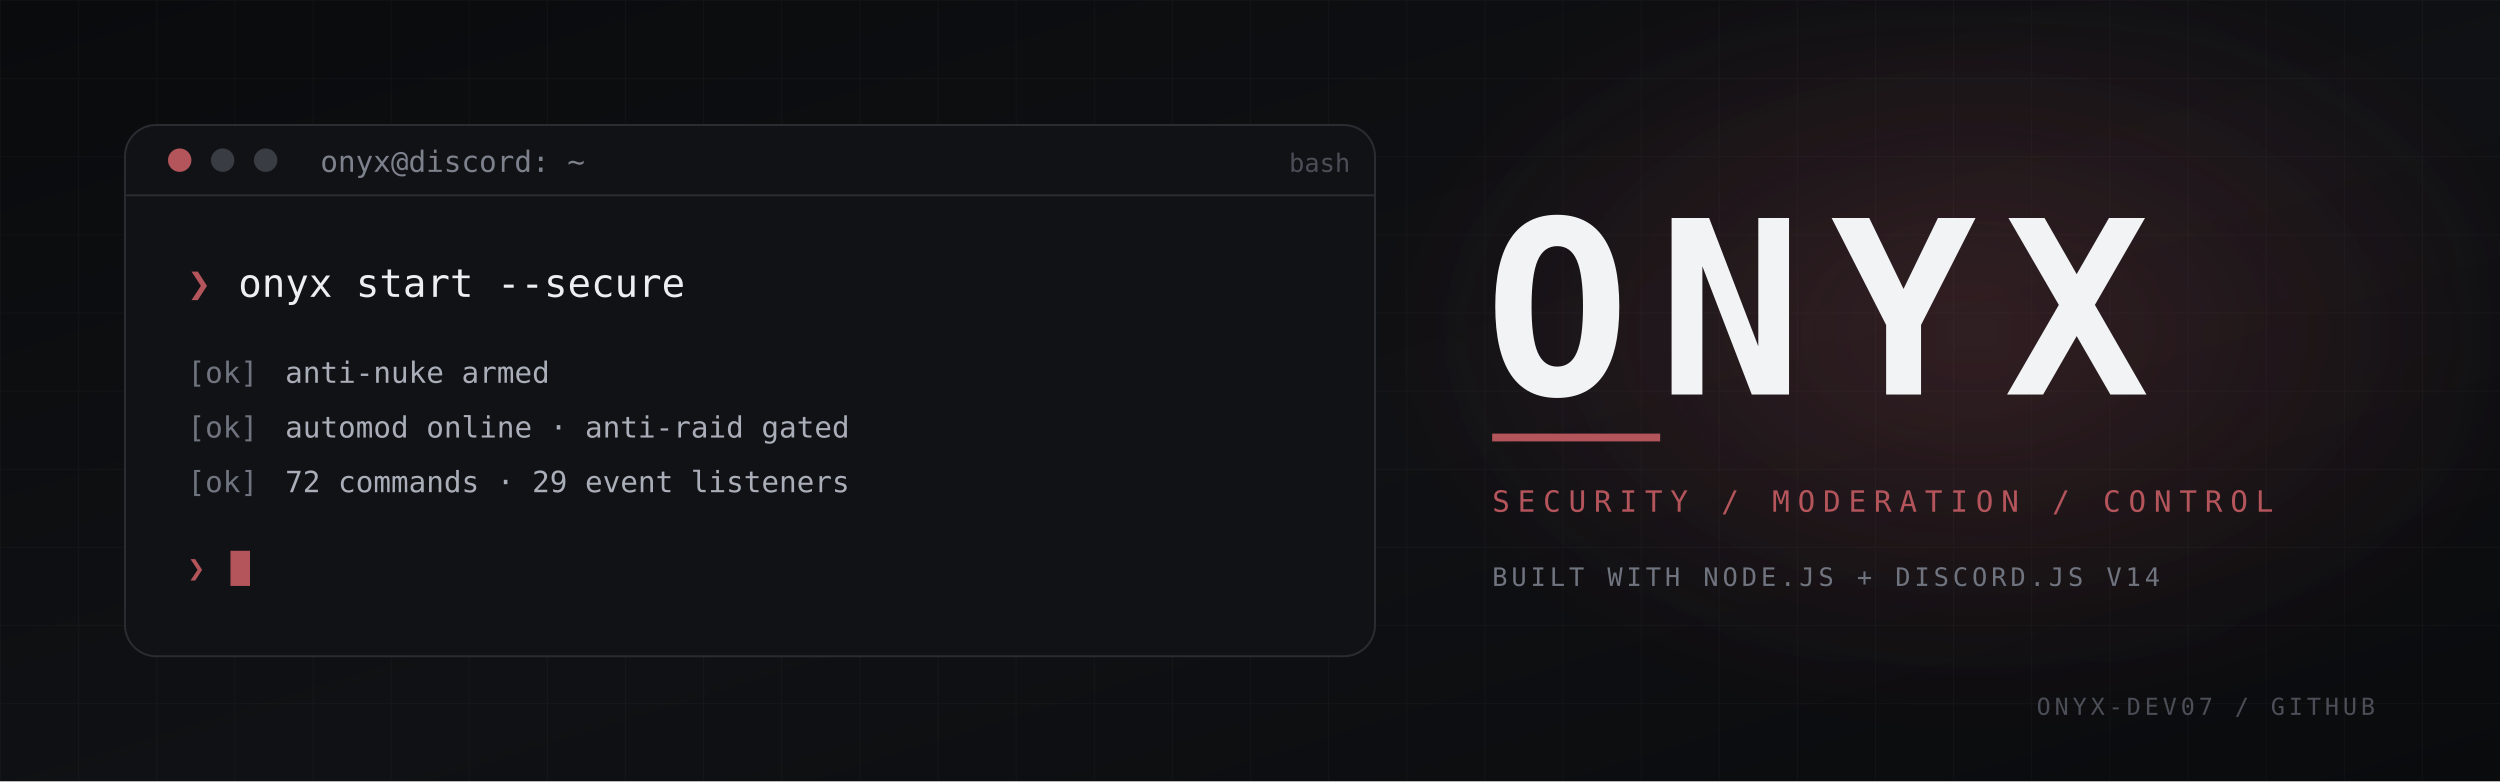
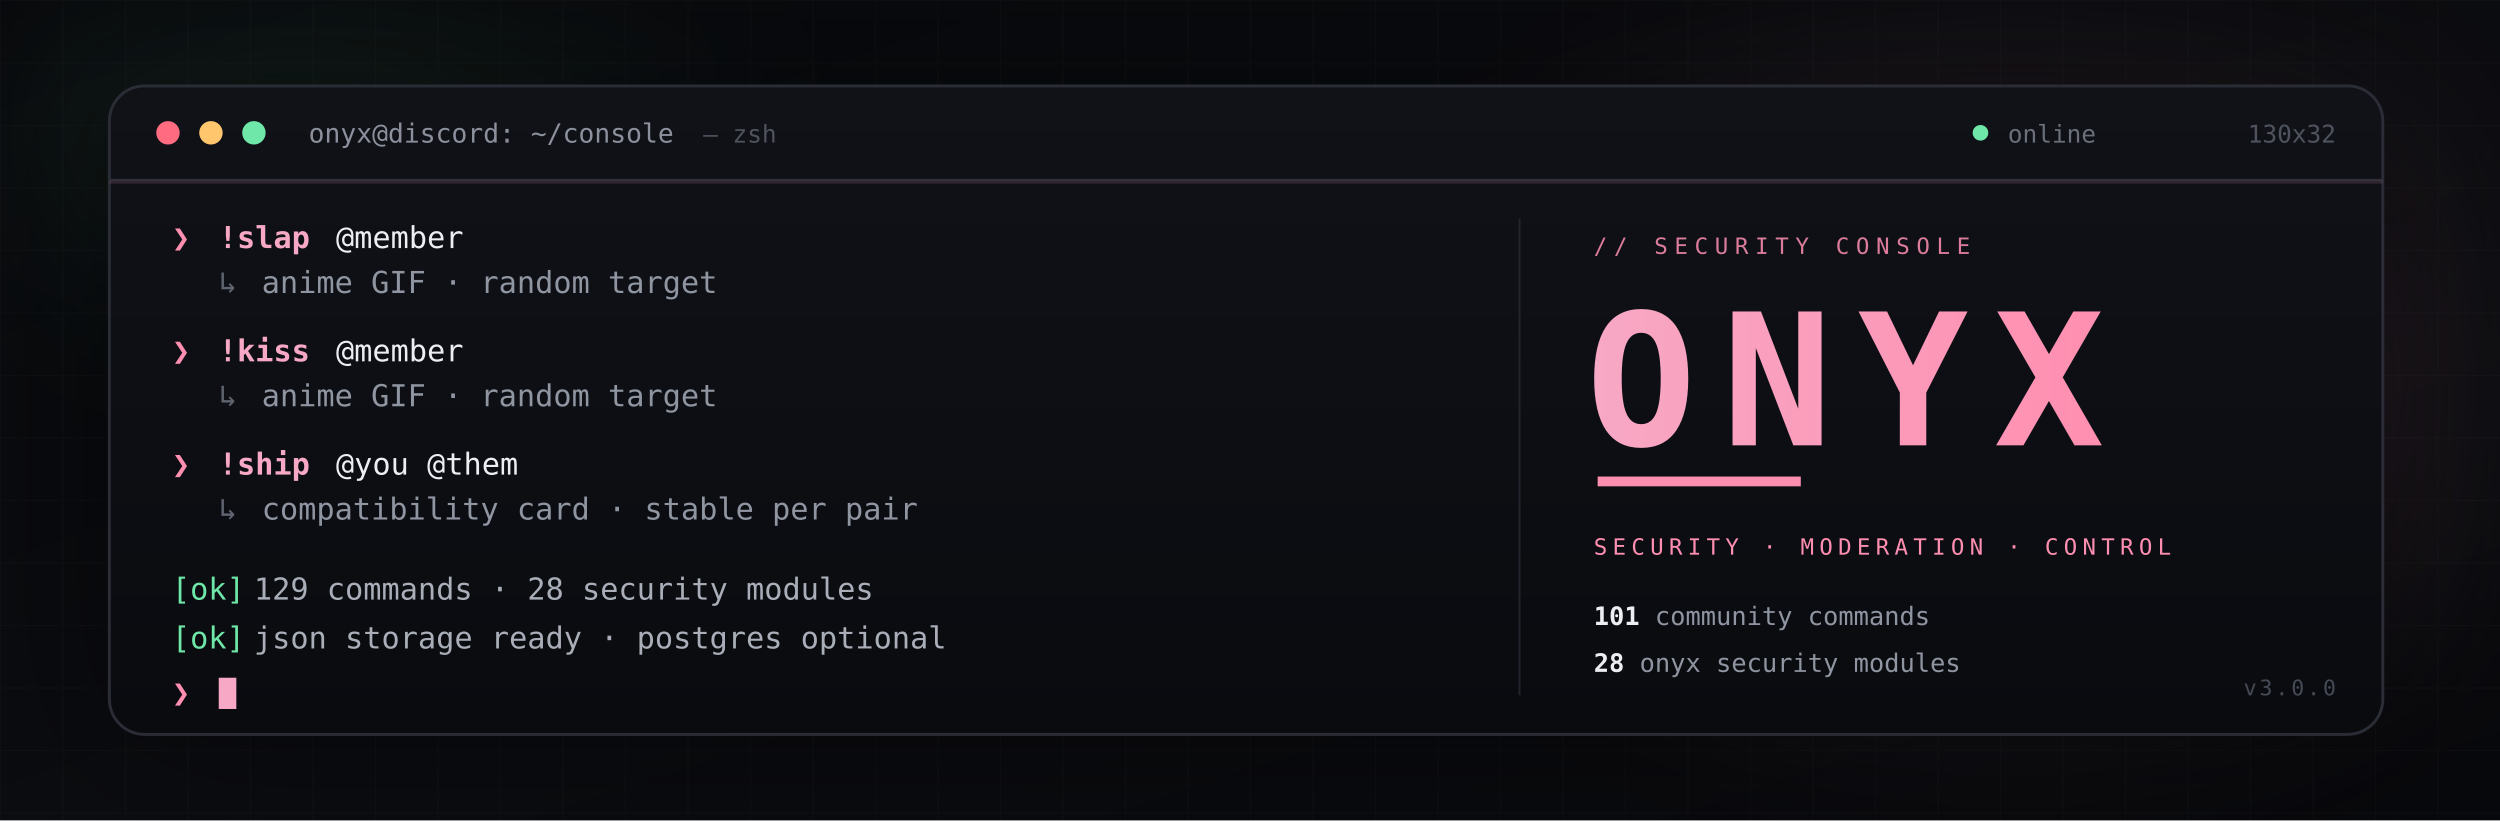
- <svg xmlns="http://www.w3.org/2000/svg" width="1280" height="400" viewBox="0 0 1280 400" role="img" aria-label="Onyx — Advanced Discord security and moderation bot">
+ <svg xmlns="http://www.w3.org/2000/svg" width="1280" height="420" viewBox="0 0 1280 420" role="img" aria-label="Onyx terminal console — slap, kiss, ship and count commands with 129 total commands" font-family="'JetBrains Mono','Fira Code','SFMono-Regular',Menlo,Consolas,monospace">
  <defs>
    <linearGradient id="bg" x1="0" y1="0" x2="1" y2="1">
-       <stop offset="0" stop-color="#0a0b0d" />
-       <stop offset="0.55" stop-color="#101114" />
-       <stop offset="1" stop-color="#0a0b0d" />
+       <stop offset="0" stop-color="#07080b" />
+       <stop offset="0.55" stop-color="#0b0c10" />
+       <stop offset="1" stop-color="#07080b" />
    </linearGradient>
-     <radialGradient id="glow" cx="0.5" cy="0.5" r="0.5">
-       <stop offset="0" stop-color="#b4545b" stop-opacity="0.22" />
-       <stop offset="1" stop-color="#b4545b" stop-opacity="0" />
+     <linearGradient id="win" x1="0" y1="0" x2="0" y2="1">
+       <stop offset="0" stop-color="#101218" />
+       <stop offset="1" stop-color="#0a0b0f" />
+     </linearGradient>
+     <linearGradient id="word" x1="0" y1="0" x2="1" y2="0">
+       <stop offset="0" stop-color="#f7a8c4" />
+       <stop offset="1" stop-color="#ff8fb1" />
+     </linearGradient>
+     <radialGradient id="glowPink" cx="0.5" cy="0.5" r="0.5">
+       <stop offset="0" stop-color="#f7a8c4" stop-opacity="0.20" />
+       <stop offset="1" stop-color="#f7a8c4" stop-opacity="0" />
    </radialGradient>
-     <pattern id="grid" width="40" height="40" patternUnits="userSpaceOnUse">
-       <path d="M 40 0 L 0 0 0 40" fill="none" stroke="#ffffff" stroke-opacity="0.025" stroke-width="1" />
+     <radialGradient id="glowMint" cx="0.5" cy="0.5" r="0.5">
+       <stop offset="0" stop-color="#6ee7a8" stop-opacity="0.10" />
+       <stop offset="1" stop-color="#6ee7a8" stop-opacity="0" />
+     </radialGradient>
+     <pattern id="grid" width="32" height="32" patternUnits="userSpaceOnUse">
+       <path d="M32 0H0V32" fill="none" stroke="#ffffff" stroke-opacity="0.022" stroke-width="1" />
    </pattern>
-     <filter id="soft" x="-50%" y="-50%" width="200%" height="200%">
-       <feGaussianBlur stdDeviation="24" />
+     <filter id="blur" x="-60%" y="-60%" width="220%" height="220%">
+       <feGaussianBlur stdDeviation="40" />
    </filter>
+     <clipPath id="windowClip">
+       <rect x="56" y="44" width="1164" height="332" rx="18" />
+     </clipPath>
  </defs>
-   <rect width="1280" height="400" fill="url(#bg)" />
-   <rect width="1280" height="400" fill="url(#grid)" />
-   <ellipse cx="1010" cy="170" rx="300" ry="190" fill="url(#glow)" filter="url(#soft)" />
+   <rect width="1280" height="420" fill="url(#bg)" />
+   <rect width="1280" height="420" fill="url(#grid)" />
+   <ellipse cx="1030" cy="196" rx="330" ry="210" fill="url(#glowPink)" filter="url(#blur)" />
+   <ellipse cx="150" cy="52" rx="250" ry="140" fill="url(#glowMint)" filter="url(#blur)" />
+   <rect x="64" y="56" width="1152" height="322" rx="18" fill="#000000" opacity="0.5" filter="url(#blur)" />
+   <rect x="56" y="44" width="1164" height="332" rx="18" fill="url(#win)" stroke="#2a2c36" stroke-width="1.5" />
+   <path d="M56 92H1220" stroke="#24262f" stroke-width="1" />
+   <circle cx="86" cy="68" r="6" fill="#ff6b81" />
+   <circle cx="108" cy="68" r="6" fill="#ffc66d" />
+   <circle cx="130" cy="68" r="6" fill="#6ee7a8" />
+   <text x="158" y="73" fill="#8b909c" font-size="13.5">onyx@discord: ~/console</text>
+   <text x="360" y="73" fill="#4f535e" font-size="12.5">— zsh</text>
  <g>
-     <rect x="64" y="64" width="640" height="272" rx="16" fill="#111216" stroke="#2a2c32" />
-     <path d="M64 100 L704 100" stroke="#2a2c32" />
-     <circle cx="92" cy="82" r="6" fill="#b4545b" />
-     <circle cx="114" cy="82" r="6" fill="#3a3c44" />
-     <circle cx="136" cy="82" r="6" fill="#3a3c44" />
-     <text x="164" y="88" fill="#7c818c" font-family="'JetBrains Mono','Fira Code',Consolas,monospace" font-size="15">onyx@discord: ~</text>
-     <text x="660" y="88" fill="#4b4e57" font-family="'JetBrains Mono','Fira Code',Consolas,monospace" font-size="13">bash</text>
-     <text x="96" y="152" fill="#b4545b" font-family="'JetBrains Mono','Fira Code',Consolas,monospace" font-size="20">❯</text>
-     <text x="122" y="152" fill="#eceef2" font-family="'JetBrains Mono','Fira Code',Consolas,monospace" font-size="20">onyx start --secure</text>
-     <text x="96" y="196" fill="#6f747f" font-family="'JetBrains Mono','Fira Code',Consolas,monospace" font-size="15">[ok]</text>
-     <text x="146" y="196" fill="#a9aeb8" font-family="'JetBrains Mono','Fira Code',Consolas,monospace" font-size="15">anti-nuke armed</text>
-     <text x="96" y="224" fill="#6f747f" font-family="'JetBrains Mono','Fira Code',Consolas,monospace" font-size="15">[ok]</text>
-     <text x="146" y="224" fill="#a9aeb8" font-family="'JetBrains Mono','Fira Code',Consolas,monospace" font-size="15">automod online · anti-raid gated</text>
-     <text x="96" y="252" fill="#6f747f" font-family="'JetBrains Mono','Fira Code',Consolas,monospace" font-size="15">[ok]</text>
-     <text x="146" y="252" fill="#a9aeb8" font-family="'JetBrains Mono','Fira Code',Consolas,monospace" font-size="15">72 commands · 29 event listeners</text>
-     <text x="96" y="296" fill="#b4545b" font-family="'JetBrains Mono','Fira Code',Consolas,monospace" font-size="15">❯</text>
-     <rect x="118" y="282" width="10" height="18" fill="#b4545b">
-       <animate attributeName="opacity" values="1;1;0;0;1" dur="1.2s" repeatCount="indefinite" />
+     <circle cx="1014" cy="68" r="4" fill="#6ee7a8">
+       <animate attributeName="opacity" values="1;0.25;1" dur="2.4s" repeatCount="indefinite" />
+     </circle>
+     <text x="1028" y="73" fill="#6a6f7a" font-size="12.5">online</text>
+     <text x="1196" y="73" fill="#4f535e" font-size="12.5" text-anchor="end">130x32</text>
+   </g>
+   <g clip-path="url(#windowClip)">
+     <rect x="56" y="92" width="1164" height="2" fill="#f7a8c4" opacity="0.14">
+       <animate attributeName="y" values="92;372;92" dur="11s" repeatCount="indefinite" />
    </rect>
  </g>
-   <text x="760" y="202" fill="#f2f3f5" font-family="'JetBrains Mono','Fira Code',Consolas,monospace" font-size="124" font-weight="700" letter-spacing="14">ONYX</text>
-   <rect x="764" y="222" width="86" height="4" fill="#b4545b" />
-   <text x="764" y="262" fill="#b4545b" font-family="'JetBrains Mono','Fira Code',Consolas,monospace" font-size="15" letter-spacing="4">SECURITY / MODERATION / CONTROL</text>
-   <text x="764" y="300" fill="#6f747f" font-family="'JetBrains Mono','Fira Code',Consolas,monospace" font-size="13" letter-spacing="2">BUILT WITH NODE.JS + DISCORD.JS V14</text>
-   <text x="1216" y="366" fill="#4b4e57" font-family="'JetBrains Mono','Fira Code',Consolas,monospace" font-size="12" text-anchor="end" letter-spacing="2">ONYX-DEV07 / GITHUB</text>
+   <g font-size="15.5">
+     <text x="88" y="127" fill="#ff8fb1">❯</text>
+     <text x="112" y="127" fill="#f7a8c4" font-weight="700">!slap</text>
+     <text x="172" y="127" fill="#eceef2">@member</text>
+     <text x="112" y="150" fill="#5f6470">↳</text>
+     <text x="134" y="150" fill="#8f95a1">anime GIF · random target</text>
+     <text x="88" y="185" fill="#ff8fb1">❯</text>
+     <text x="112" y="185" fill="#f7a8c4" font-weight="700">!kiss</text>
+     <text x="172" y="185" fill="#eceef2">@member</text>
+     <text x="112" y="208" fill="#5f6470">↳</text>
+     <text x="134" y="208" fill="#8f95a1">anime GIF · random target</text>
+     <text x="88" y="243" fill="#ff8fb1">❯</text>
+     <text x="112" y="243" fill="#f7a8c4" font-weight="700">!ship</text>
+     <text x="172" y="243" fill="#eceef2">@you @them</text>
+     <text x="112" y="266" fill="#5f6470">↳</text>
+     <text x="134" y="266" fill="#8f95a1">compatibility card · stable per pair</text>
+     <text x="88" y="307" fill="#6ee7a8">[ok]</text>
+     <text x="130" y="307" fill="#a9aeb8">129 commands · 28 security modules</text>
+     <text x="88" y="332" fill="#6ee7a8">[ok]</text>
+     <text x="130" y="332" fill="#a9aeb8">json storage ready · postgres optional</text>
+     <text x="88" y="360" fill="#ff8fb1">❯</text>
+     <rect x="112" y="347" width="9" height="16" fill="#f7a8c4">
+       <animate attributeName="opacity" values="1;1;0;0;1" dur="1.1s" repeatCount="indefinite" />
+     </rect>
+   </g>
+   <path d="M778 112V356" stroke="#22242d" stroke-width="1" />
+   <g>
+     <text x="816" y="130" fill="#ff8fb1" font-size="11.5" letter-spacing="3.4" opacity="0.85">// SECURITY CONSOLE</text>
+     <text x="812" y="228" fill="url(#word)" font-size="94" font-weight="700" letter-spacing="13">ONYX</text>
+     <rect x="818" y="244" width="104" height="5" fill="#ff8fb1" />
+     <text x="816" y="284" fill="#ff8fb1" font-size="11.5" letter-spacing="2.7">SECURITY · MODERATION · CONTROL</text>
+     <text x="816" y="320" font-size="13">
+       <tspan fill="#eceef2" font-weight="700">101</tspan>
+       <tspan fill="#8f95a1"> community commands</tspan>
+     </text>
+     <text x="816" y="344" font-size="13">
+       <tspan fill="#eceef2" font-weight="700">28</tspan>
+       <tspan fill="#8f95a1"> onyx security modules</tspan>
+     </text>
+     <text x="1196" y="356" fill="#454a54" font-size="11" text-anchor="end" letter-spacing="1.5">v3.0.0</text>
+   </g>
</svg>
